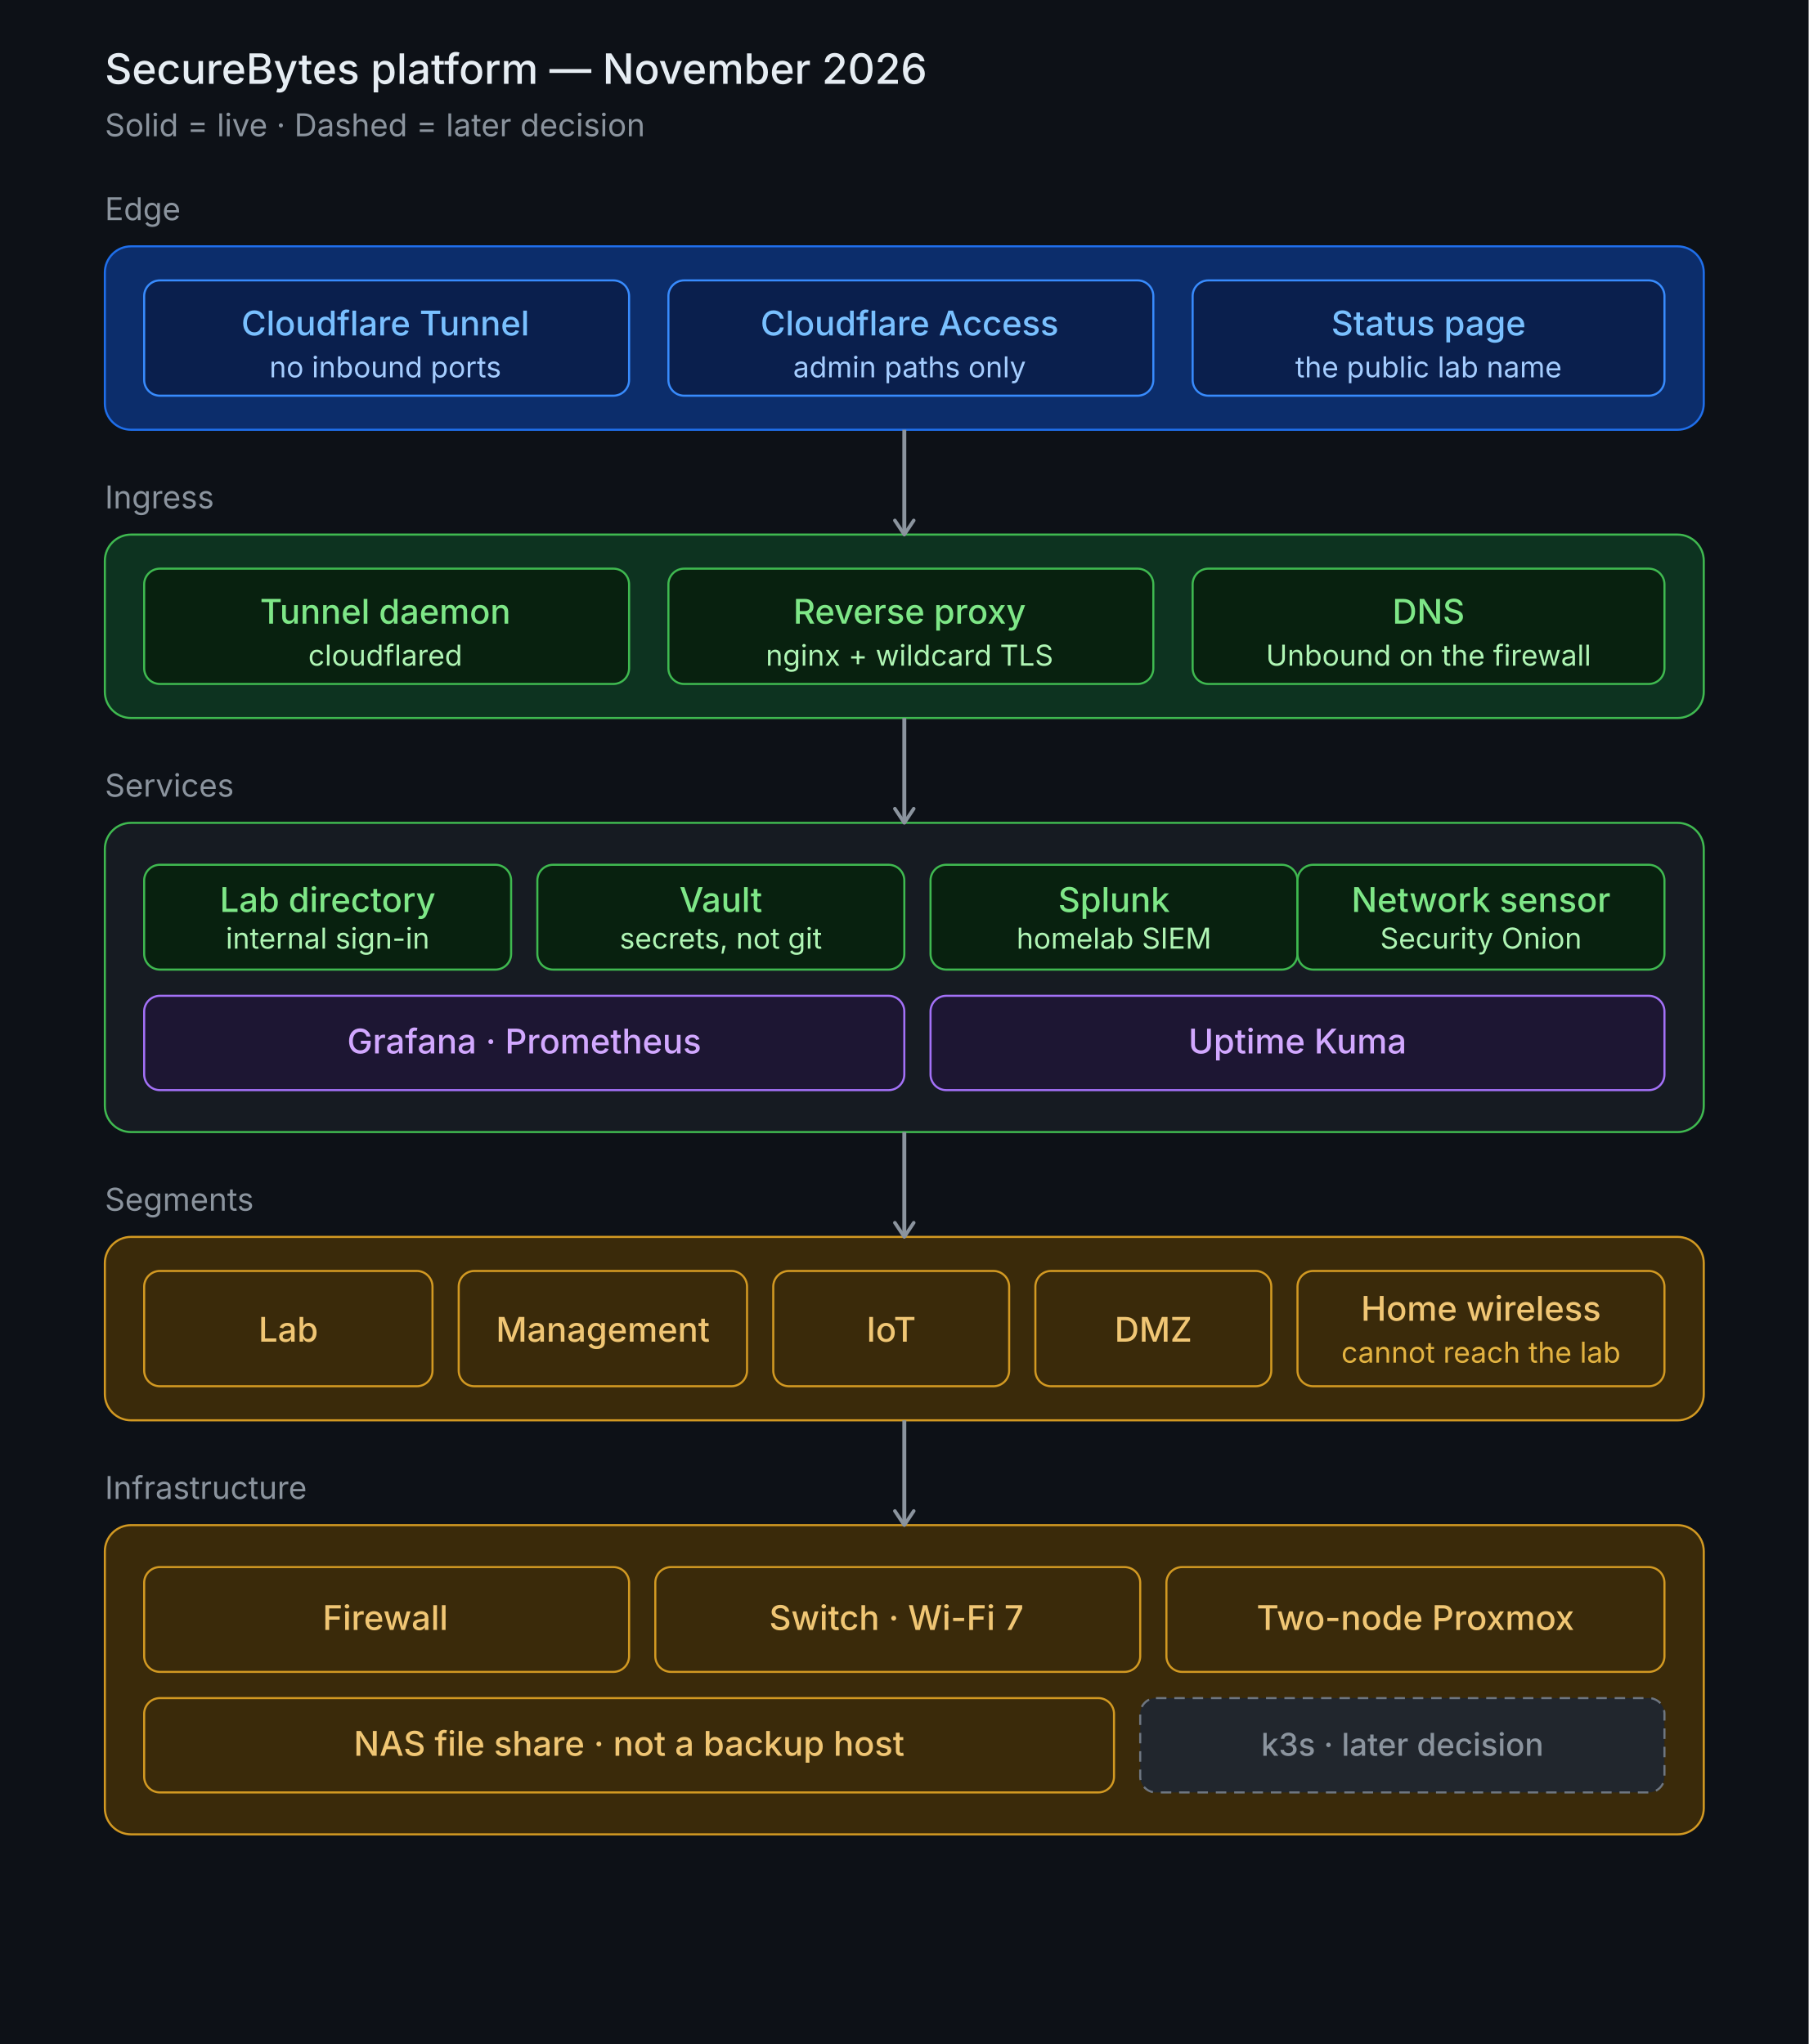
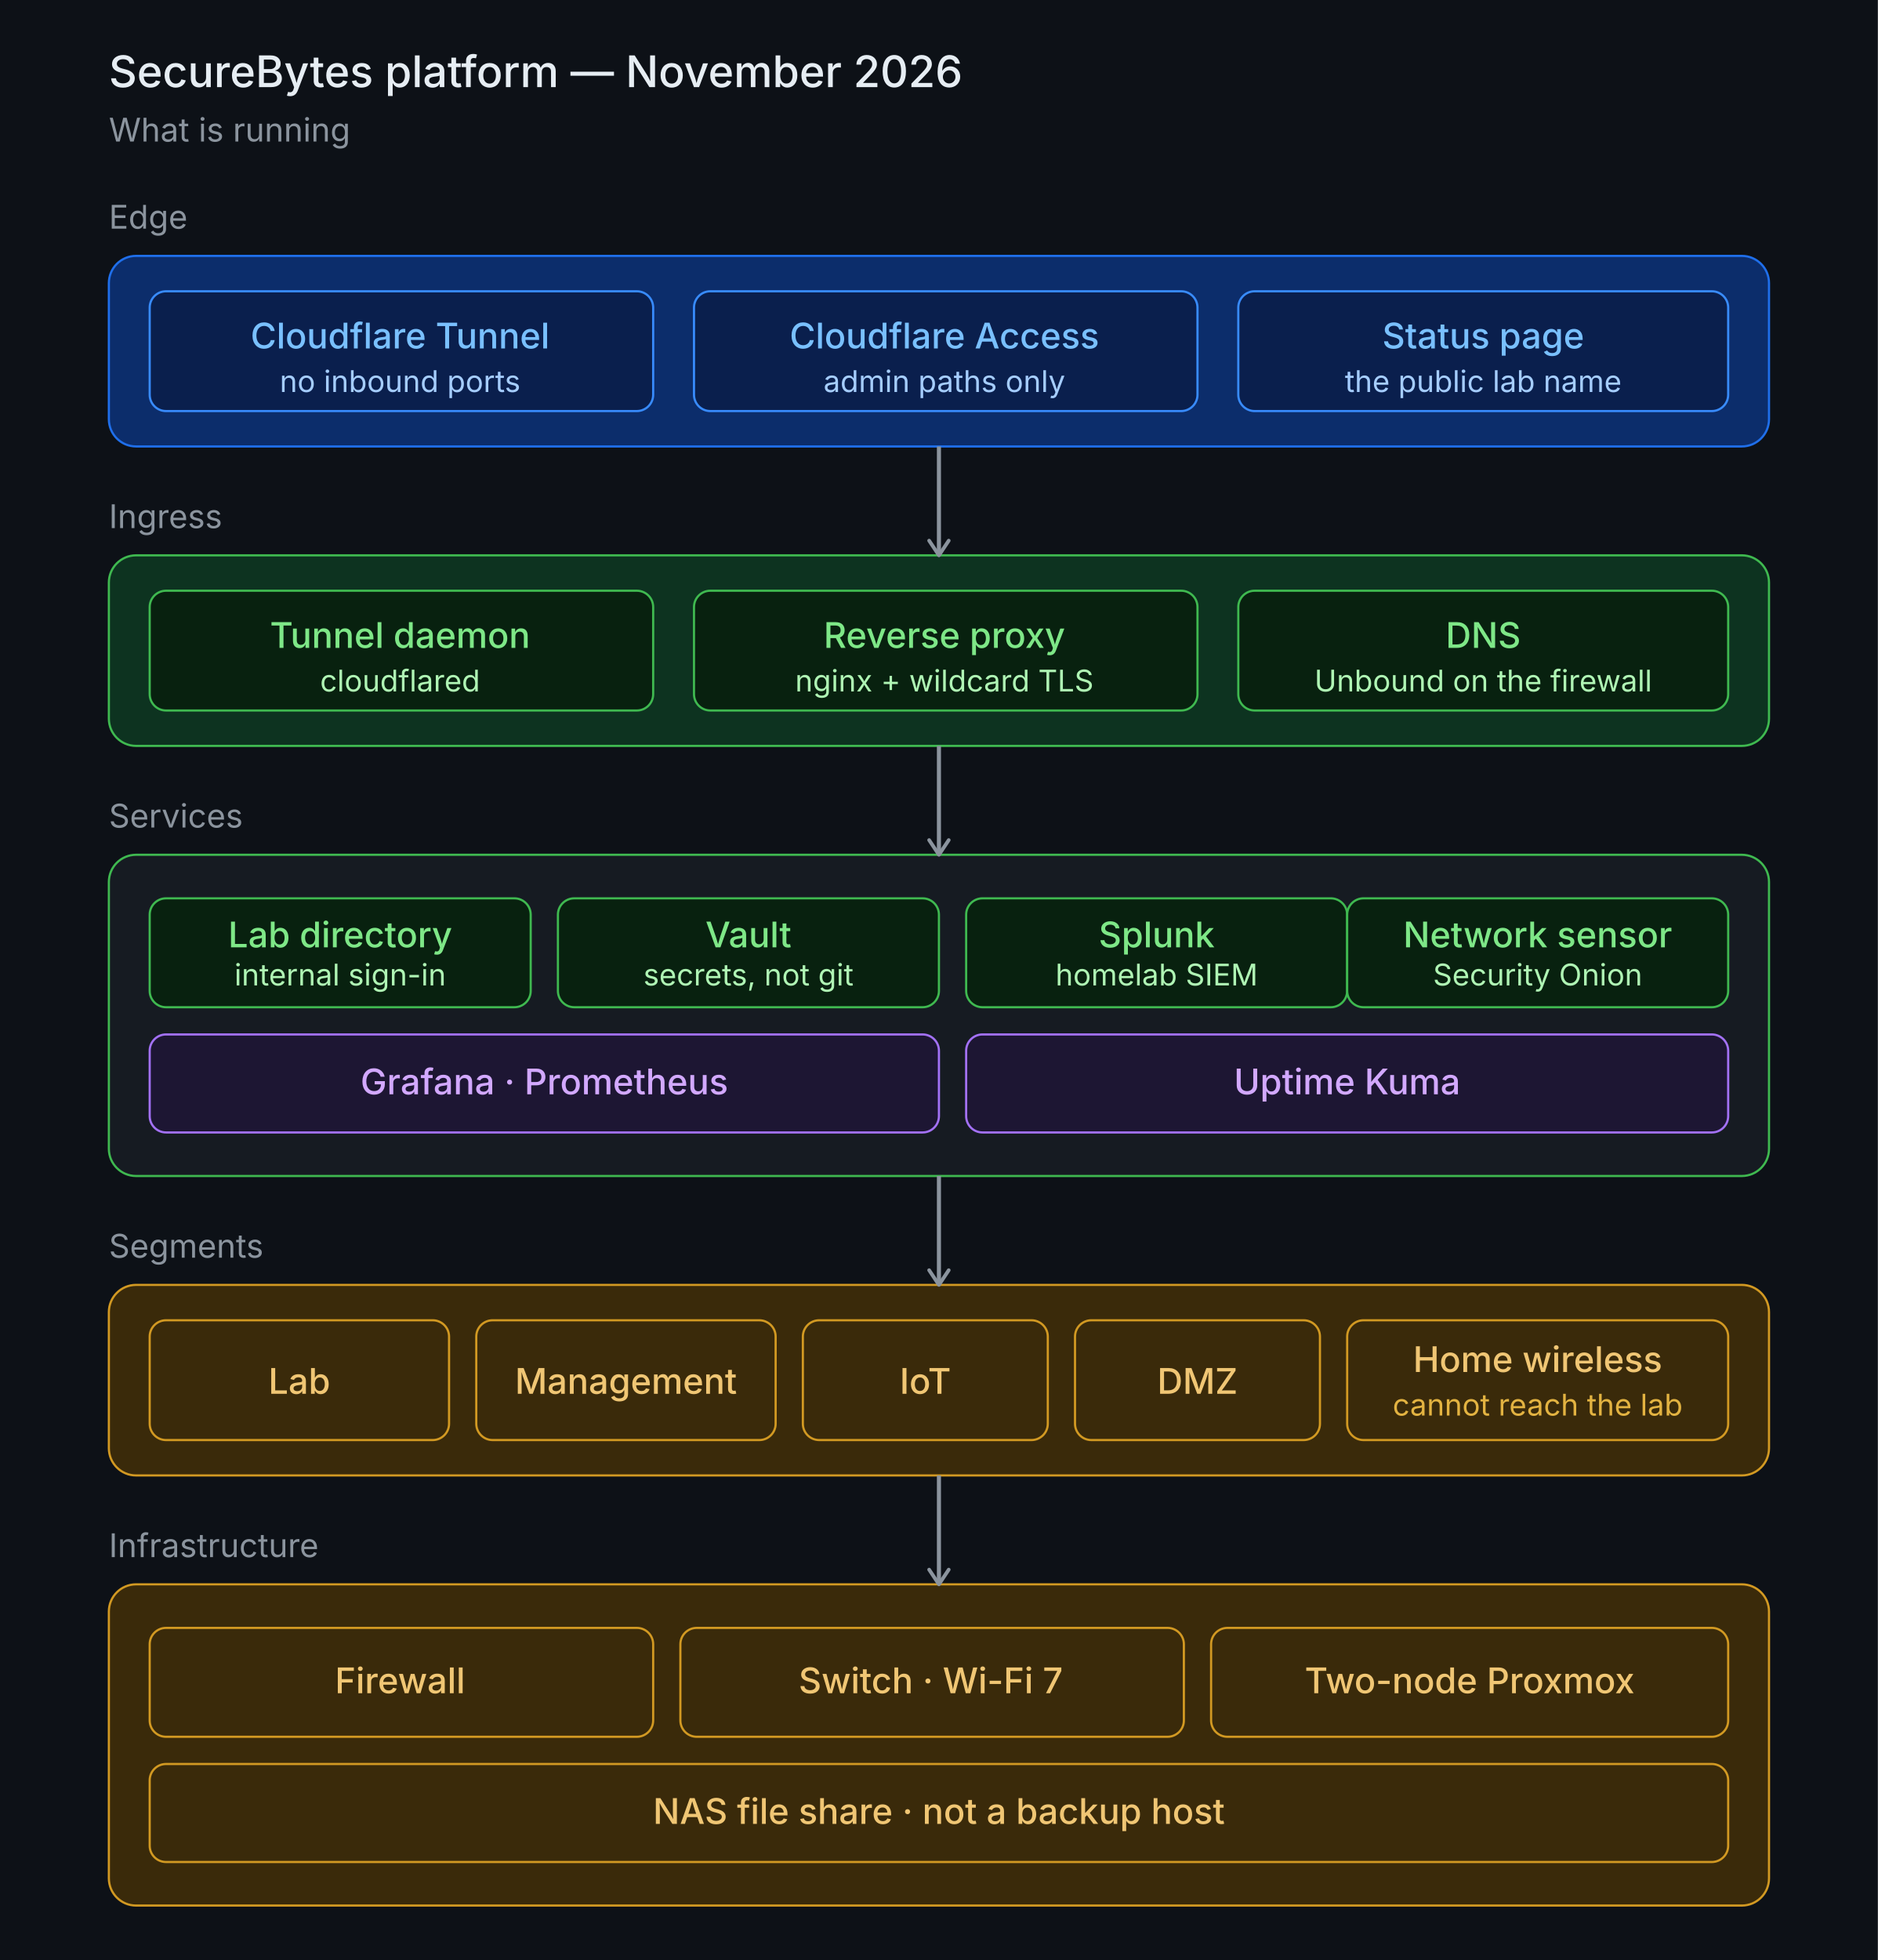
- <svg xmlns="http://www.w3.org/2000/svg" width="100%" viewBox="0 0 690 780" role="img">
+ <svg xmlns="http://www.w3.org/2000/svg" width="100%" viewBox="0 0 690 720" role="img">
  <defs>
    <marker id="arrow" viewBox="0 0 10 10" refX="8" refY="5" markerWidth="6" markerHeight="6" orient="auto-start-reverse">
      <path d="M2 1L8 5L2 9" fill="none" stroke="context-stroke" stroke-width="1.5" stroke-linecap="round" stroke-linejoin="round" />
    </marker>
  </defs>
-   <rect width="690" height="780" fill="#0d1117" />
+   <rect width="690" height="720" fill="#0d1117" />
  <text x="40" y="32" fill="#e6edf3" font-family="-apple-system, BlinkMacSystemFont, sans-serif" font-size="16" font-weight="500">SecureBytes platform — November 2026</text>
-   <text x="40" y="52" fill="#8b949e" font-family="-apple-system, BlinkMacSystemFont, sans-serif" font-size="12">Solid = live · Dashed = later decision</text>
+   <text x="40" y="52" fill="#8b949e" font-family="-apple-system, BlinkMacSystemFont, sans-serif" font-size="12">What is running</text>
  <text x="40" y="84" fill="#8b949e" font-family="-apple-system, BlinkMacSystemFont, sans-serif" font-size="12">Edge</text>
  <rect x="40" y="94" width="610" height="70" rx="10" fill="#0c2d6b" stroke="#1f6feb" stroke-width="0.8" />
  <rect x="55" y="107" width="185" height="44" rx="6" fill="#0a1f4d" stroke="#388bfd" stroke-width="0.8" />
  <text x="147" y="128" fill="#79c0ff" font-family="-apple-system, BlinkMacSystemFont, sans-serif" font-size="13" font-weight="500" text-anchor="middle">Cloudflare Tunnel</text>
  <text x="147" y="144" fill="#a5cdff" font-family="-apple-system, BlinkMacSystemFont, sans-serif" font-size="11" text-anchor="middle">no inbound ports</text>
  <rect x="255" y="107" width="185" height="44" rx="6" fill="#0a1f4d" stroke="#388bfd" stroke-width="0.8" />
  <text x="347" y="128" fill="#79c0ff" font-family="-apple-system, BlinkMacSystemFont, sans-serif" font-size="13" font-weight="500" text-anchor="middle">Cloudflare Access</text>
  <text x="347" y="144" fill="#a5cdff" font-family="-apple-system, BlinkMacSystemFont, sans-serif" font-size="11" text-anchor="middle">admin paths only</text>
  <rect x="455" y="107" width="180" height="44" rx="6" fill="#0a1f4d" stroke="#388bfd" stroke-width="0.8" />
  <text x="545" y="128" fill="#79c0ff" font-family="-apple-system, BlinkMacSystemFont, sans-serif" font-size="13" font-weight="500" text-anchor="middle">Status page</text>
  <text x="545" y="144" fill="#a5cdff" font-family="-apple-system, BlinkMacSystemFont, sans-serif" font-size="11" text-anchor="middle">the public lab name</text>
  <text x="40" y="194" fill="#8b949e" font-family="-apple-system, BlinkMacSystemFont, sans-serif" font-size="12">Ingress</text>
  <rect x="40" y="204" width="610" height="70" rx="10" fill="#0d3320" stroke="#3fb950" stroke-width="0.8" />
  <rect x="55" y="217" width="185" height="44" rx="6" fill="#08210f" stroke="#3fb950" stroke-width="0.8" />
  <text x="147" y="238" fill="#7ee787" font-family="-apple-system, BlinkMacSystemFont, sans-serif" font-size="13" font-weight="500" text-anchor="middle">Tunnel daemon</text>
  <text x="147" y="254" fill="#aff5b4" font-family="-apple-system, BlinkMacSystemFont, sans-serif" font-size="11" text-anchor="middle">cloudflared</text>
  <rect x="255" y="217" width="185" height="44" rx="6" fill="#08210f" stroke="#3fb950" stroke-width="0.8" />
  <text x="347" y="238" fill="#7ee787" font-family="-apple-system, BlinkMacSystemFont, sans-serif" font-size="13" font-weight="500" text-anchor="middle">Reverse proxy</text>
  <text x="347" y="254" fill="#aff5b4" font-family="-apple-system, BlinkMacSystemFont, sans-serif" font-size="11" text-anchor="middle">nginx + wildcard TLS</text>
  <rect x="455" y="217" width="180" height="44" rx="6" fill="#08210f" stroke="#3fb950" stroke-width="0.8" />
  <text x="545" y="238" fill="#7ee787" font-family="-apple-system, BlinkMacSystemFont, sans-serif" font-size="13" font-weight="500" text-anchor="middle">DNS</text>
  <text x="545" y="254" fill="#aff5b4" font-family="-apple-system, BlinkMacSystemFont, sans-serif" font-size="11" text-anchor="middle">Unbound on the firewall</text>
  <text x="40" y="304" fill="#8b949e" font-family="-apple-system, BlinkMacSystemFont, sans-serif" font-size="12">Services</text>
  <rect x="40" y="314" width="610" height="118" rx="10" fill="#161b22" stroke="#3fb950" stroke-width="0.8" />
  <rect x="55" y="330" width="140" height="40" rx="6" fill="#08210f" stroke="#3fb950" stroke-width="0.8" />
  <text x="125" y="348" fill="#7ee787" font-family="-apple-system, BlinkMacSystemFont, sans-serif" font-size="13" font-weight="500" text-anchor="middle">Lab directory</text>
  <text x="125" y="362" fill="#aff5b4" font-family="-apple-system, BlinkMacSystemFont, sans-serif" font-size="11" text-anchor="middle">internal sign-in</text>
  <rect x="205" y="330" width="140" height="40" rx="6" fill="#08210f" stroke="#3fb950" stroke-width="0.8" />
  <text x="275" y="348" fill="#7ee787" font-family="-apple-system, BlinkMacSystemFont, sans-serif" font-size="13" font-weight="500" text-anchor="middle">Vault</text>
  <text x="275" y="362" fill="#aff5b4" font-family="-apple-system, BlinkMacSystemFont, sans-serif" font-size="11" text-anchor="middle">secrets, not git</text>
  <rect x="355" y="330" width="140" height="40" rx="6" fill="#08210f" stroke="#3fb950" stroke-width="0.8" />
  <text x="425" y="348" fill="#7ee787" font-family="-apple-system, BlinkMacSystemFont, sans-serif" font-size="13" font-weight="500" text-anchor="middle">Splunk</text>
  <text x="425" y="362" fill="#aff5b4" font-family="-apple-system, BlinkMacSystemFont, sans-serif" font-size="11" text-anchor="middle">homelab SIEM</text>
  <rect x="495" y="330" width="140" height="40" rx="6" fill="#08210f" stroke="#3fb950" stroke-width="0.8" />
  <text x="565" y="348" fill="#7ee787" font-family="-apple-system, BlinkMacSystemFont, sans-serif" font-size="13" font-weight="500" text-anchor="middle">Network sensor</text>
  <text x="565" y="362" fill="#aff5b4" font-family="-apple-system, BlinkMacSystemFont, sans-serif" font-size="11" text-anchor="middle">Security Onion</text>
  <rect x="55" y="380" width="290" height="36" rx="6" fill="#1d1633" stroke="#a371f7" stroke-width="0.8" />
  <text x="200" y="402" fill="#d2a8ff" font-family="-apple-system, BlinkMacSystemFont, sans-serif" font-size="13" font-weight="500" text-anchor="middle">Grafana · Prometheus</text>
  <rect x="355" y="380" width="280" height="36" rx="6" fill="#1d1633" stroke="#a371f7" stroke-width="0.8" />
  <text x="495" y="402" fill="#d2a8ff" font-family="-apple-system, BlinkMacSystemFont, sans-serif" font-size="13" font-weight="500" text-anchor="middle">Uptime Kuma</text>
  <text x="40" y="462" fill="#8b949e" font-family="-apple-system, BlinkMacSystemFont, sans-serif" font-size="12">Segments</text>
  <rect x="40" y="472" width="610" height="70" rx="10" fill="#3a2a0a" stroke="#d29922" stroke-width="0.8" />
  <rect x="55" y="485" width="110" height="44" rx="6" fill="#3a2a0a" stroke="#d29922" stroke-width="0.8" />
  <text x="110" y="512" fill="#f0c674" font-family="-apple-system, BlinkMacSystemFont, sans-serif" font-size="13" font-weight="500" text-anchor="middle">Lab</text>
  <rect x="175" y="485" width="110" height="44" rx="6" fill="#3a2a0a" stroke="#d29922" stroke-width="0.8" />
  <text x="230" y="512" fill="#f0c674" font-family="-apple-system, BlinkMacSystemFont, sans-serif" font-size="13" font-weight="500" text-anchor="middle">Management</text>
  <rect x="295" y="485" width="90" height="44" rx="6" fill="#3a2a0a" stroke="#d29922" stroke-width="0.8" />
  <text x="340" y="512" fill="#f0c674" font-family="-apple-system, BlinkMacSystemFont, sans-serif" font-size="13" font-weight="500" text-anchor="middle">IoT</text>
  <rect x="395" y="485" width="90" height="44" rx="6" fill="#3a2a0a" stroke="#d29922" stroke-width="0.8" />
  <text x="440" y="512" fill="#f0c674" font-family="-apple-system, BlinkMacSystemFont, sans-serif" font-size="13" font-weight="500" text-anchor="middle">DMZ</text>
  <rect x="495" y="485" width="140" height="44" rx="6" fill="#3a2a0a" stroke="#d29922" stroke-width="0.8" />
  <text x="565" y="504" fill="#f0c674" font-family="-apple-system, BlinkMacSystemFont, sans-serif" font-size="13" font-weight="500" text-anchor="middle">Home wireless</text>
  <text x="565" y="520" fill="#e3b341" font-family="-apple-system, BlinkMacSystemFont, sans-serif" font-size="11" text-anchor="middle">cannot reach the lab</text>
  <text x="40" y="572" fill="#8b949e" font-family="-apple-system, BlinkMacSystemFont, sans-serif" font-size="12">Infrastructure</text>
  <rect x="40" y="582" width="610" height="118" rx="10" fill="#3a2a0a" stroke="#d29922" stroke-width="0.8" />
  <rect x="55" y="598" width="185" height="40" rx="6" fill="#3a2a0a" stroke="#d29922" stroke-width="0.8" />
  <text x="147" y="622" fill="#f0c674" font-family="-apple-system, BlinkMacSystemFont, sans-serif" font-size="13" font-weight="500" text-anchor="middle">Firewall</text>
  <rect x="250" y="598" width="185" height="40" rx="6" fill="#3a2a0a" stroke="#d29922" stroke-width="0.8" />
  <text x="342" y="622" fill="#f0c674" font-family="-apple-system, BlinkMacSystemFont, sans-serif" font-size="13" font-weight="500" text-anchor="middle">Switch · Wi-Fi 7</text>
  <rect x="445" y="598" width="190" height="40" rx="6" fill="#3a2a0a" stroke="#d29922" stroke-width="0.8" />
  <text x="540" y="622" fill="#f0c674" font-family="-apple-system, BlinkMacSystemFont, sans-serif" font-size="13" font-weight="500" text-anchor="middle">Two-node Proxmox</text>
-   <rect x="55" y="648" width="370" height="36" rx="6" fill="#3a2a0a" stroke="#d29922" stroke-width="0.8" />
-   <text x="240" y="670" fill="#f0c674" font-family="-apple-system, BlinkMacSystemFont, sans-serif" font-size="13" font-weight="500" text-anchor="middle">NAS file share · not a backup host</text>
-   <rect x="435" y="648" width="200" height="36" rx="6" fill="#21262d" stroke="#6e7681" stroke-width="0.8" stroke-dasharray="4 3" />
-   <text x="535" y="670" fill="#8b949e" font-family="-apple-system, BlinkMacSystemFont, sans-serif" font-size="12" font-weight="500" text-anchor="middle">k3s · later decision</text>
+   <rect x="55" y="648" width="580" height="36" rx="6" fill="#3a2a0a" stroke="#d29922" stroke-width="0.8" />
+   <text x="345" y="670" fill="#f0c674" font-family="-apple-system, BlinkMacSystemFont, sans-serif" font-size="13" font-weight="500" text-anchor="middle">NAS file share · not a backup host</text>
  <line x1="345" y1="164" x2="345" y2="204" stroke="#8b949e" stroke-width="1.5" marker-end="url(#arrow)" />
  <line x1="345" y1="274" x2="345" y2="314" stroke="#8b949e" stroke-width="1.5" marker-end="url(#arrow)" />
  <line x1="345" y1="432" x2="345" y2="472" stroke="#8b949e" stroke-width="1.5" marker-end="url(#arrow)" />
  <line x1="345" y1="542" x2="345" y2="582" stroke="#8b949e" stroke-width="1.5" marker-end="url(#arrow)" />
</svg>
